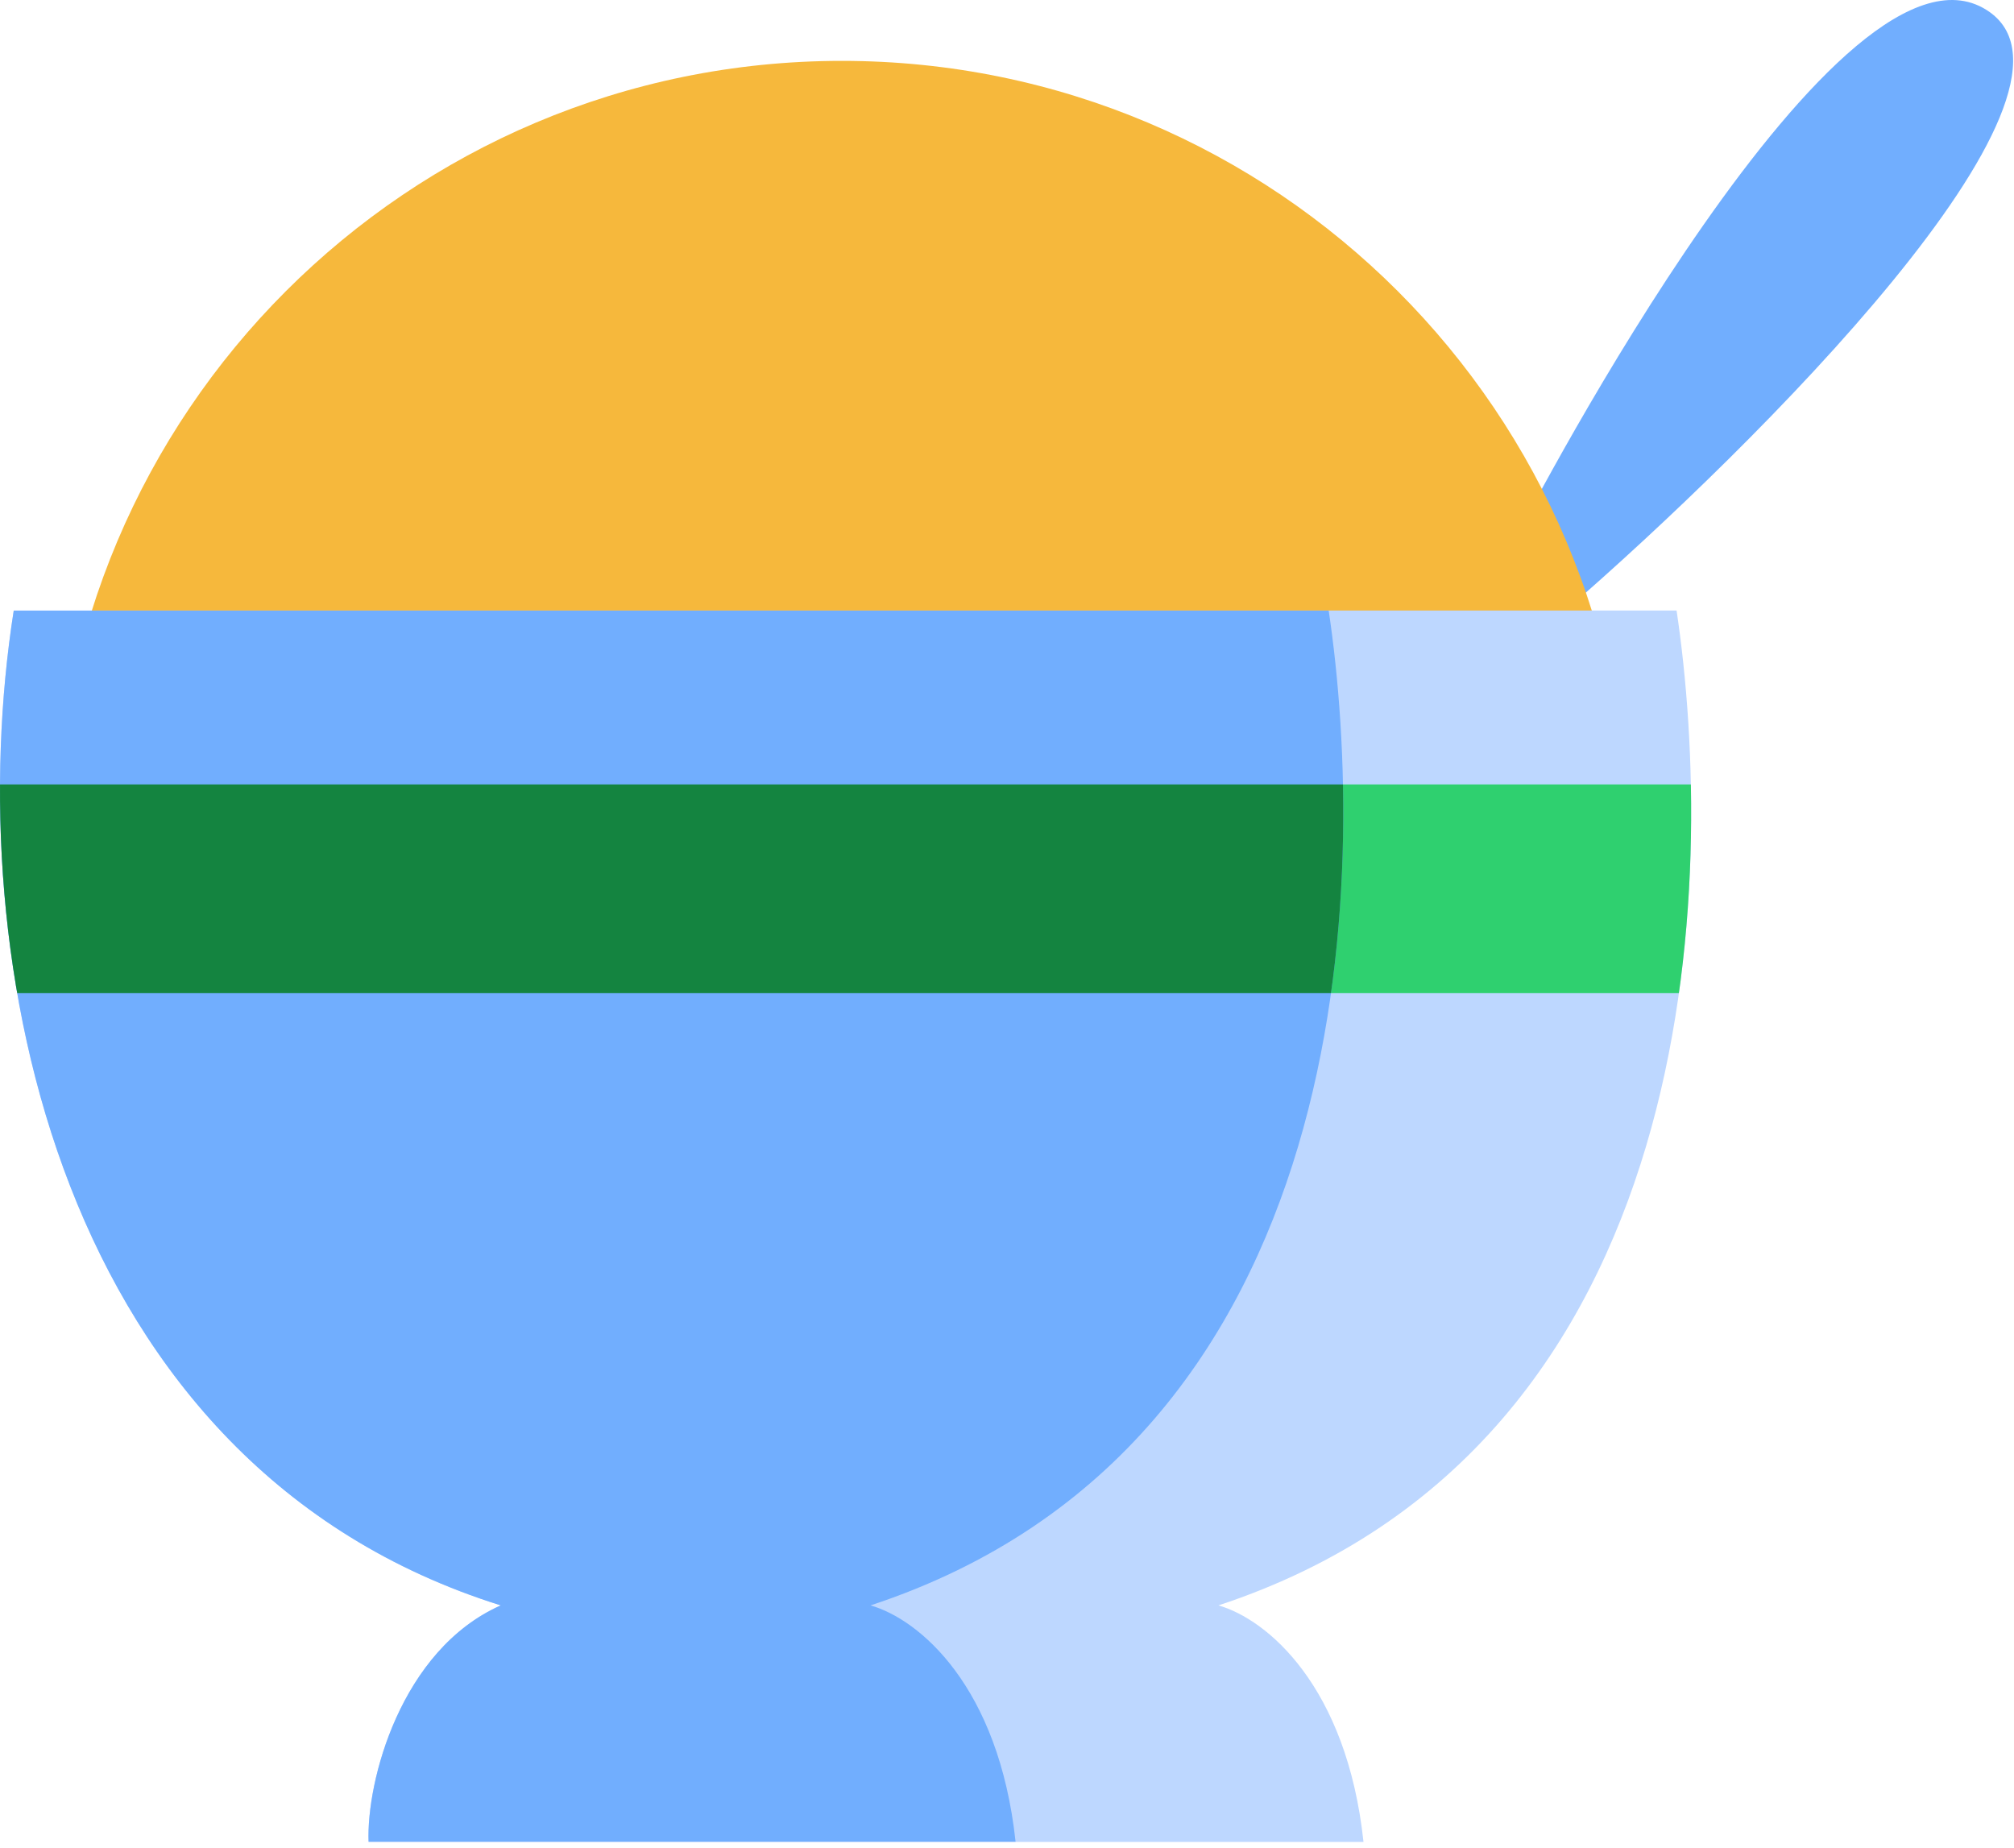
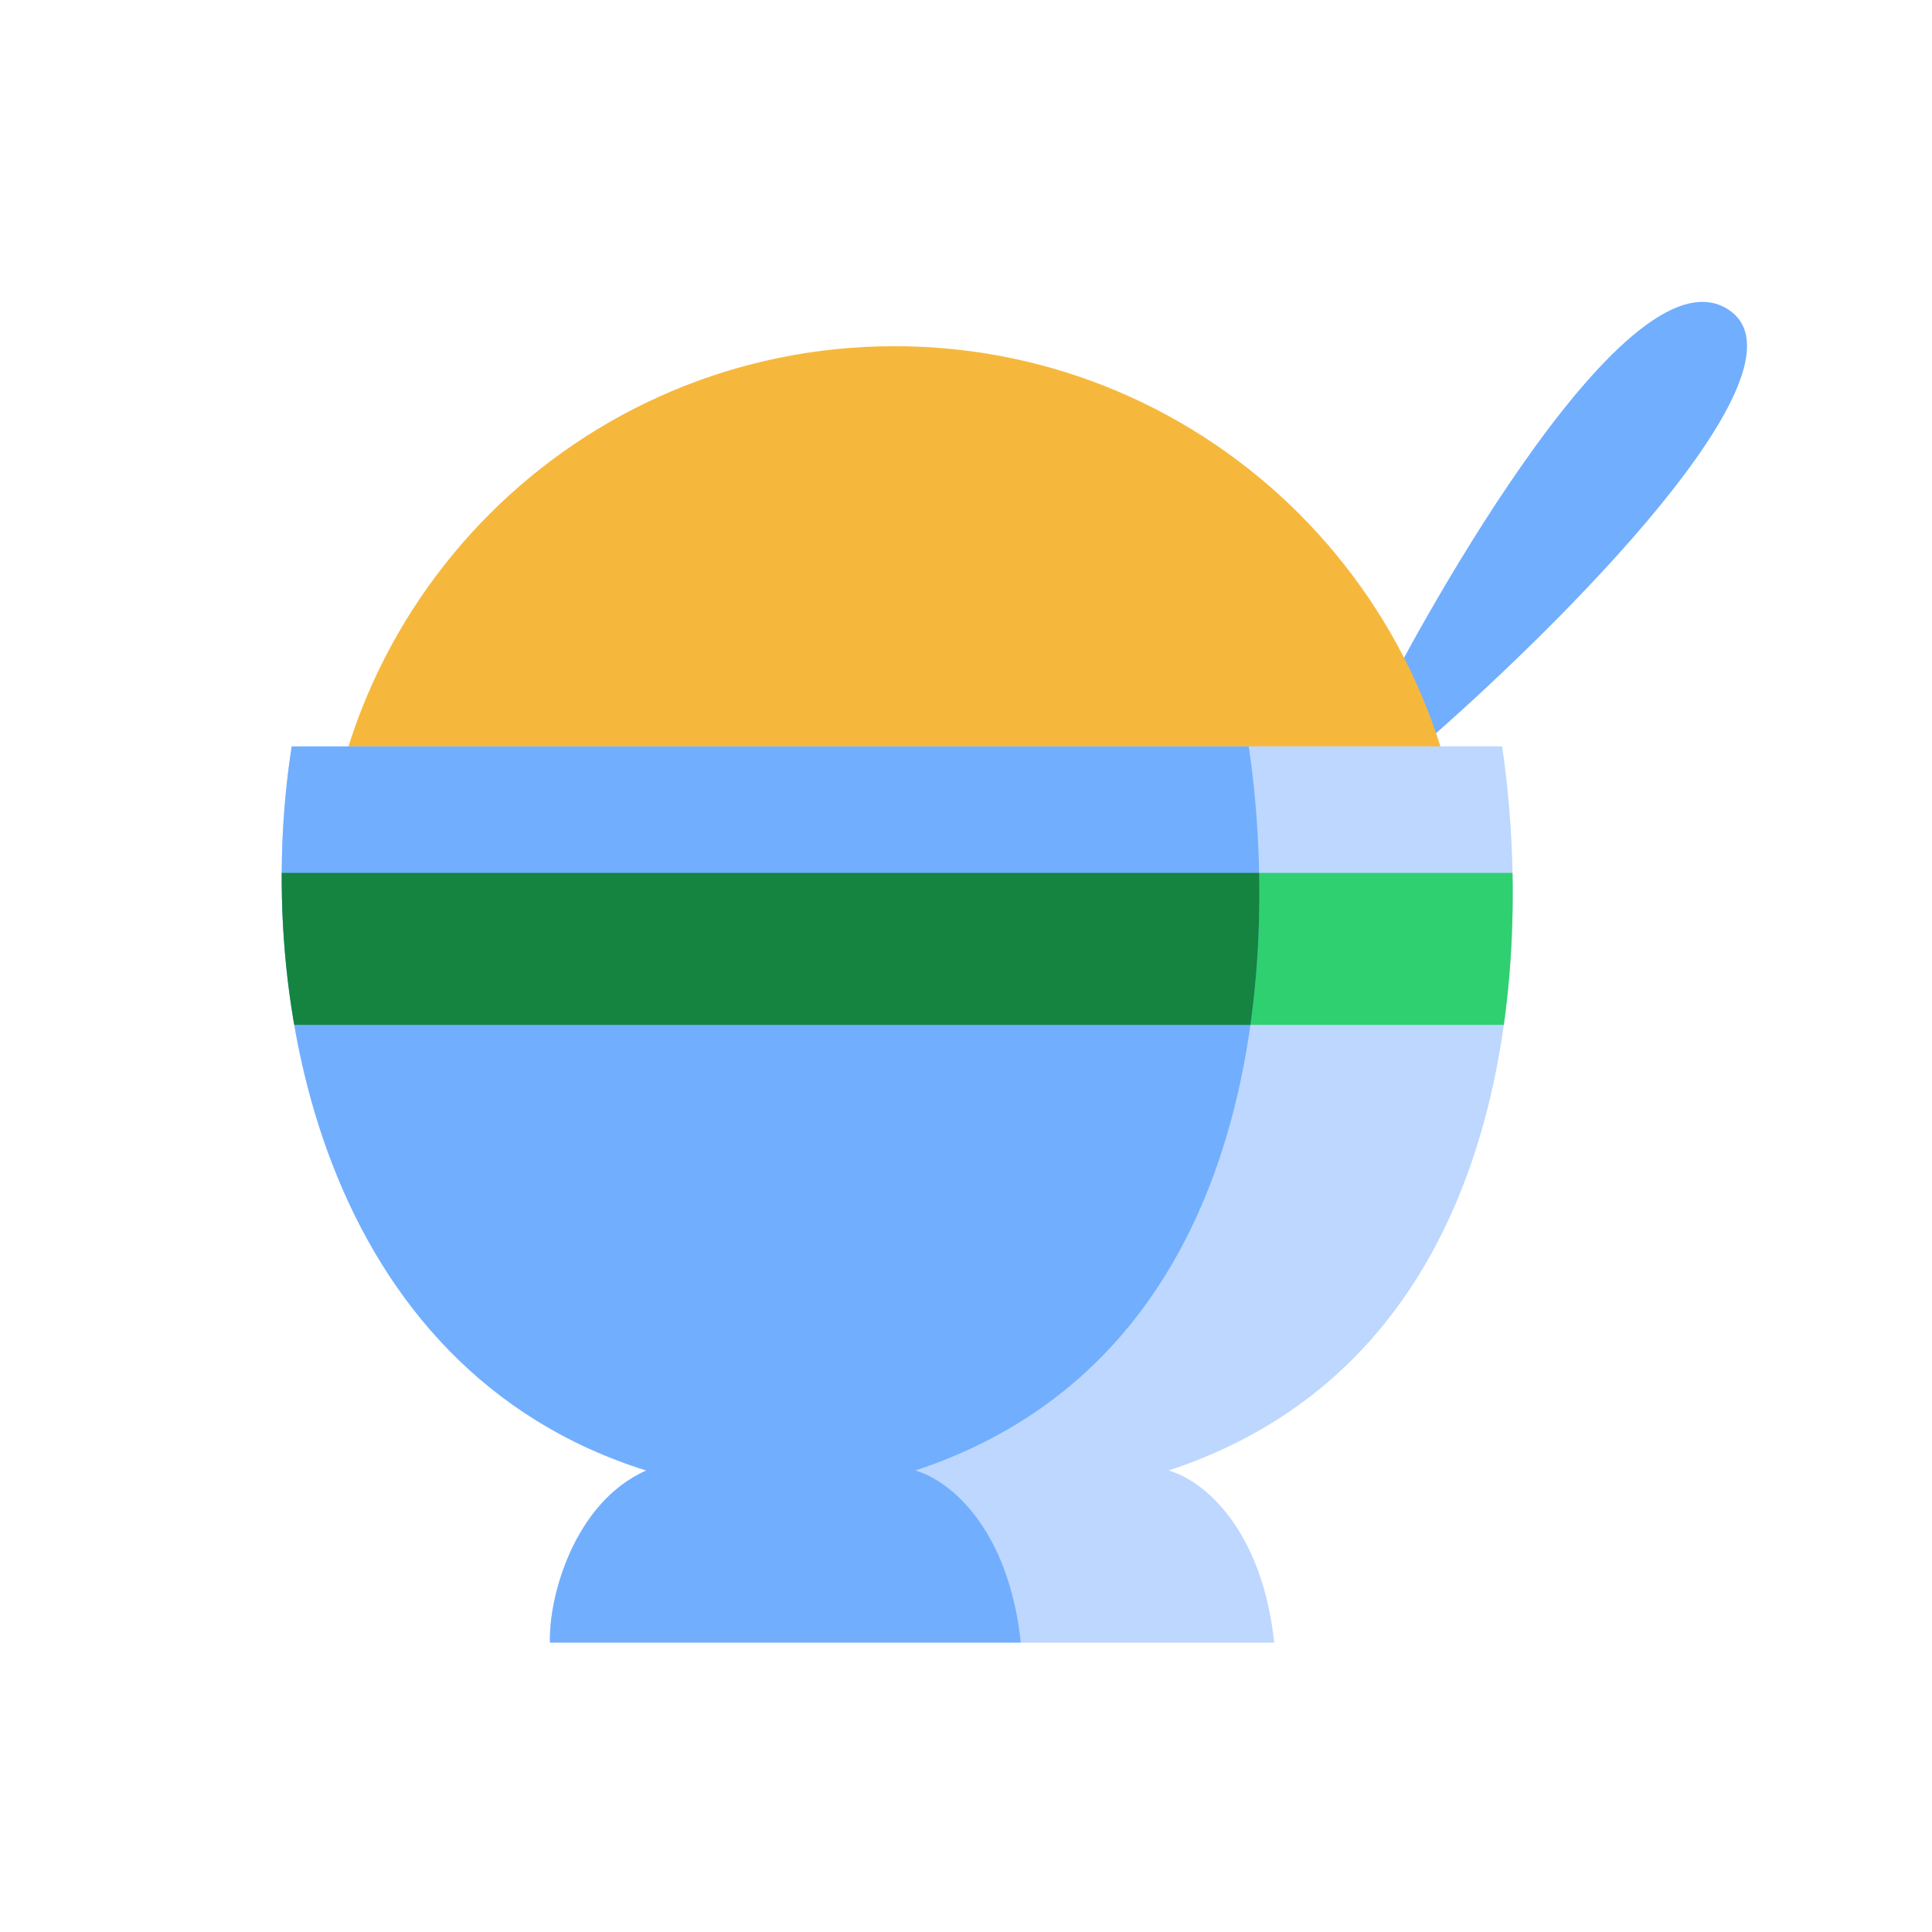
- <svg xmlns="http://www.w3.org/2000/svg" width="97" height="89" viewBox="0 0 97 89" fill="none">
-   <path d="M95.835 0.586C88.798 -4.44 73.719 24.489 73.049 25.829L75.394 29.404C84.554 21.473 101.465 4.607 95.835 0.586Z" fill="#71AEFE" />
-   <circle cx="40.545" cy="40.797" r="37.865" fill="#F6B83C" />
-   <path d="M80.749 29.404H0.662C-1.968 46.158 2.723 70.62 24.118 77.322C19.293 79.467 17.64 85.811 17.752 88.715H65.67C64.866 81.209 61.029 77.992 58.684 77.322C82.274 69.548 82.648 42.137 80.749 29.404Z" fill="#BDD7FF" />
-   <mask id="mask0_4007_69900" style="mask-type:alpha" maskUnits="userSpaceOnUse" x="0" y="29" width="82" height="60">
-     <path d="M80.749 29.404H0.662C-1.968 46.158 2.723 70.62 24.118 77.322C19.293 79.467 17.64 85.811 17.752 88.715H65.67C64.866 81.209 61.029 77.992 58.684 77.322C82.274 69.548 82.648 42.137 80.749 29.404Z" fill="#BEE8FF" />
+ <svg xmlns="http://www.w3.org/2000/svg" width="32" height="32" viewBox="0 0 32 32" fill="none">
+   <path d="M28.655 5.147C26.894 3.888 23.119 11.13 22.951 11.466L23.538 12.361C25.831 10.376 30.065 6.153 28.655 5.147Z" fill="#71AEFE" />
+   <circle cx="14.815" cy="15.213" r="9.479" fill="#F6B83C" />
+   <path d="M24.88 12.361H4.832C4.173 16.555 5.348 22.678 10.704 24.356C9.496 24.893 9.082 26.481 9.11 27.208H21.105C20.904 25.329 19.944 24.524 19.356 24.356C25.262 22.41 25.355 15.548 24.88 12.361Z" fill="#BDD7FF" />
+   <mask id="mask0_4223_20572" style="mask-type:alpha" maskUnits="userSpaceOnUse" x="4" y="12" width="22" height="16">
+     <path d="M24.88 12.361H4.832C4.173 16.555 5.348 22.678 10.704 24.356C9.496 24.893 9.082 26.481 9.11 27.208H21.105C20.904 25.329 19.944 24.524 19.356 24.356C25.262 22.41 25.355 15.548 24.88 12.361Z" fill="#BEE8FF" />
  </mask>
-   <g mask="url(#mask0_4007_69900)">
-     <rect x="-6.033" y="37.781" width="87.794" height="10.053" fill="#2FD06F" />
-     <path d="M63.993 29.404H-16.094C-18.724 46.158 -14.033 70.62 7.362 77.322C2.537 79.467 0.884 85.811 0.996 88.715H48.914C48.11 81.209 44.273 77.992 41.928 77.322C65.518 69.548 65.892 42.137 63.993 29.404Z" fill="#71AEFE" />
+   <g mask="url(#mask0_4223_20572)">
+     <rect x="3.156" y="14.458" width="21.978" height="2.517" fill="#2FD06F" />
+     <path d="M20.683 12.361H0.634C-0.024 16.555 1.15 22.678 6.506 24.356C5.298 24.893 4.885 26.481 4.913 27.208H16.908C16.707 25.329 15.746 24.524 15.159 24.356C21.065 22.41 21.158 15.548 20.683 12.361Z" fill="#71AEFE" />
  </g>
-   <mask id="mask1_4007_69900" style="mask-type:alpha" maskUnits="userSpaceOnUse" x="0" y="29" width="65" height="60">
-     <mask id="mask2_4007_69900" style="mask-type:alpha" maskUnits="userSpaceOnUse" x="0" y="29" width="82" height="60">
-       <path d="M80.749 29.404H0.662C-1.968 46.158 2.723 70.62 24.118 77.322C19.293 79.467 17.64 85.811 17.752 88.715H65.67C64.866 81.209 61.029 77.992 58.684 77.322C82.274 69.548 82.648 42.137 80.749 29.404Z" fill="#BEE8FF" />
+   <mask id="mask1_4223_20572" style="mask-type:alpha" maskUnits="userSpaceOnUse" x="4" y="12" width="17" height="16">
+     <mask id="mask2_4223_20572" style="mask-type:alpha" maskUnits="userSpaceOnUse" x="4" y="12" width="22" height="16">
+       <path d="M24.88 12.361H4.832C4.173 16.555 5.348 22.678 10.704 24.356C9.496 24.893 9.082 26.481 9.11 27.208H21.105C20.904 25.329 19.944 24.524 19.356 24.356C25.262 22.41 25.355 15.548 24.88 12.361Z" fill="#BEE8FF" />
    </mask>
-     <g mask="url(#mask2_4007_69900)">
-       <path d="M63.993 29.404H-16.094C-18.724 46.158 -14.033 70.62 7.362 77.322C2.537 79.467 0.884 85.811 0.996 88.715H48.914C48.11 81.209 44.273 77.992 41.928 77.322C65.518 69.548 65.892 42.137 63.993 29.404Z" fill="#7ED2FF" />
+     <g mask="url(#mask2_4223_20572)">
+       <path d="M20.683 12.361H0.634C-0.024 16.555 1.15 22.678 6.506 24.356C5.298 24.893 4.885 26.481 4.913 27.208H16.908C16.707 25.329 15.746 24.524 15.159 24.356C21.065 22.41 21.158 15.548 20.683 12.361Z" fill="#7ED2FF" />
    </g>
  </mask>
-   <g mask="url(#mask1_4007_69900)">
-     <rect x="-2.682" y="37.781" width="87.794" height="10.053" fill="#148440" />
+   <g mask="url(#mask1_4223_20572)">
+     <rect x="3.994" y="14.458" width="21.978" height="2.517" fill="#148440" />
  </g>
</svg>
